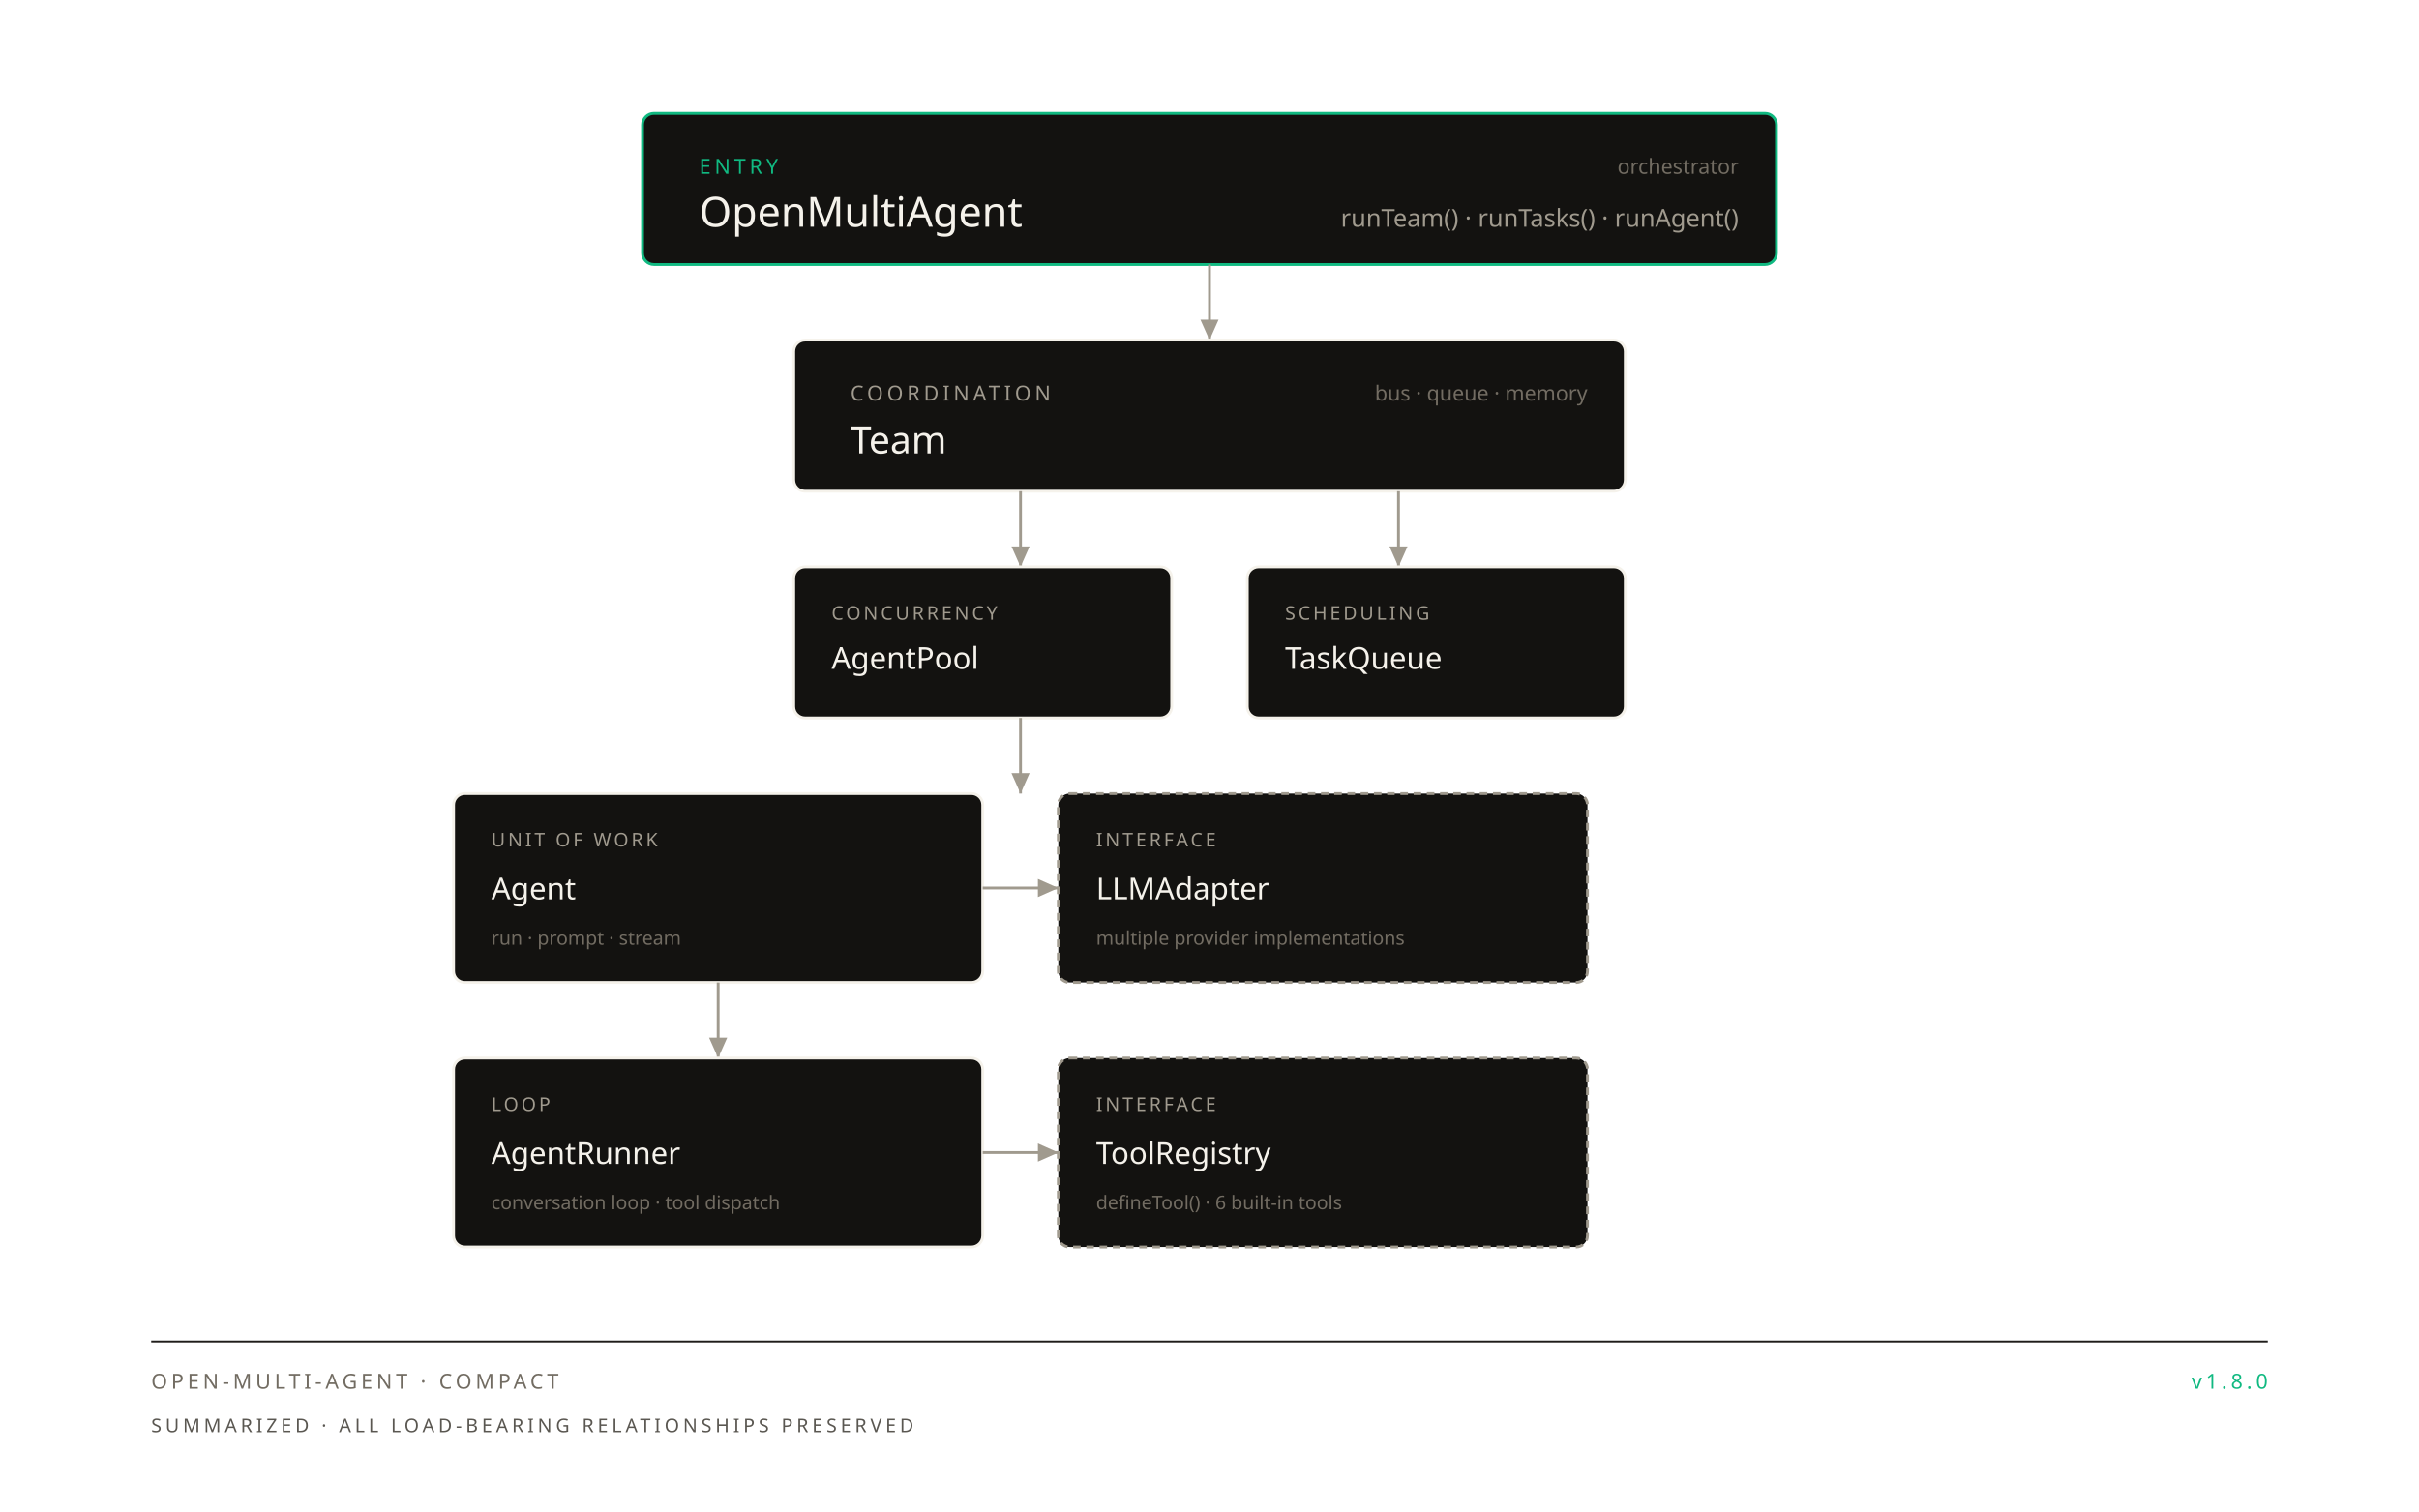
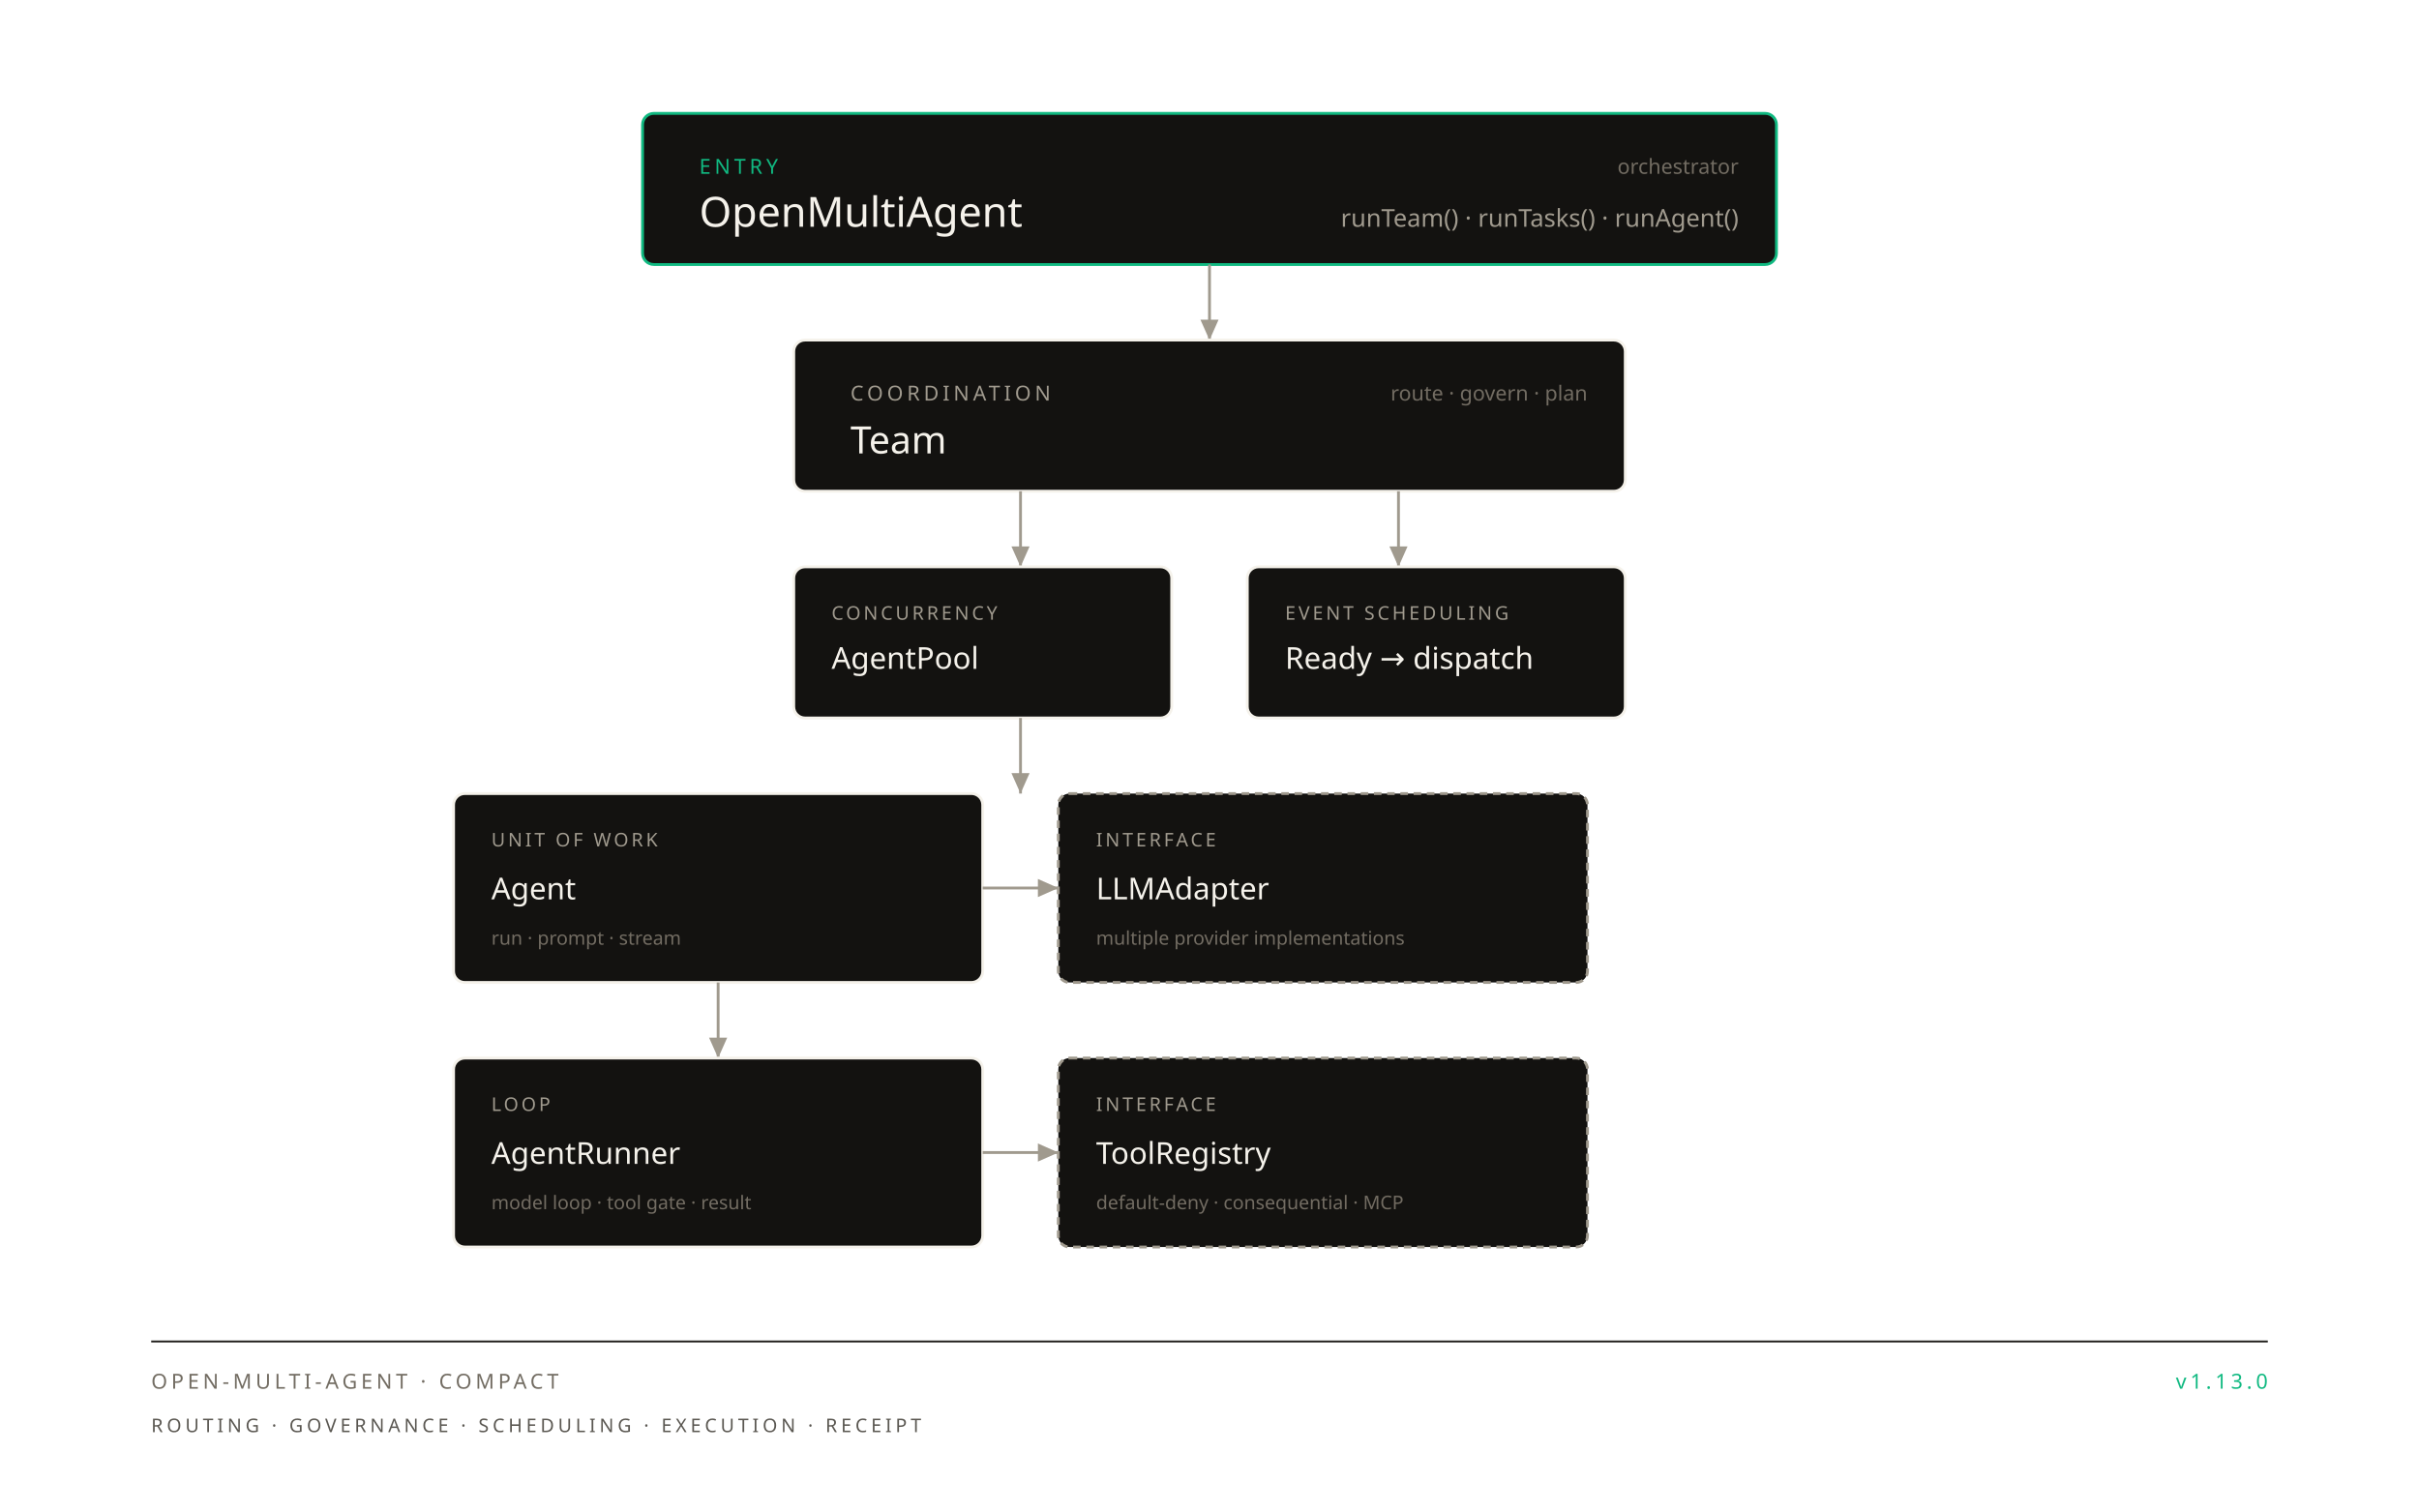
<svg xmlns="http://www.w3.org/2000/svg" viewBox="0 0 1280 800" fill="none">
  <rect width="1280" height="800" fill="url(#grid)" opacity="0.4" />
  <defs>
    <marker id="arrow2" viewBox="0 0 10 10" refX="9" refY="5" markerWidth="8" markerHeight="8" orient="auto">
      <path d="M 0 1 L 9 5 L 0 9 z" fill="#A09A8E" />
    </marker>
  </defs>
  <rect x="340" y="60" width="600" height="80" rx="6" fill="#131210" stroke="#10B981" stroke-width="1.5" />
  <text x="370" y="92" font-family="JetBrains Mono" font-size="11" fill="#10B981" letter-spacing="2">ENTRY</text>
  <text x="370" y="120" font-family="JetBrains Mono" font-size="22" fill="#F5F2EB" font-weight="500">OpenMultiAgent</text>
  <text x="920" y="92" font-family="JetBrains Mono" font-size="11" fill="#726C62" text-anchor="end">orchestrator</text>
  <text x="920" y="120" font-family="JetBrains Mono" font-size="13" fill="#A09A8E" text-anchor="end">runTeam() · runTasks() · runAgent()</text>
  <line x1="640" y1="140" x2="640" y2="180" stroke="#A09A8E" stroke-width="1.5" marker-end="url(#arrow2)" />
  <rect x="420" y="180" width="440" height="80" rx="6" fill="#131210" stroke="#F5F2EB" stroke-width="1.5" />
  <text x="450" y="212" font-family="JetBrains Mono" font-size="11" fill="#A09A8E" letter-spacing="2">COORDINATION</text>
  <text x="450" y="240" font-family="JetBrains Mono" font-size="20" fill="#F5F2EB" font-weight="500">Team</text>
-   <text x="840" y="212" font-family="JetBrains Mono" font-size="11" fill="#726C62" text-anchor="end">bus · queue · memory</text>
+   <text x="840" y="212" font-family="JetBrains Mono" font-size="11" fill="#726C62" text-anchor="end">route · govern · plan</text>
  <line x1="540" y1="260" x2="540" y2="300" stroke="#A09A8E" stroke-width="1.5" marker-end="url(#arrow2)" />
  <line x1="740" y1="260" x2="740" y2="300" stroke="#A09A8E" stroke-width="1.5" marker-end="url(#arrow2)" />
  <rect x="420" y="300" width="200" height="80" rx="6" fill="#131210" stroke="#F5F2EB" stroke-width="1.5" />
  <text x="440" y="328" font-family="JetBrains Mono" font-size="10" fill="#A09A8E" letter-spacing="1.5">CONCURRENCY</text>
  <text x="440" y="354" font-family="JetBrains Mono" font-size="16" fill="#F5F2EB" font-weight="500">AgentPool</text>
  <rect x="660" y="300" width="200" height="80" rx="6" fill="#131210" stroke="#F5F2EB" stroke-width="1.5" />
-   <text x="680" y="328" font-family="JetBrains Mono" font-size="10" fill="#A09A8E" letter-spacing="1.5">SCHEDULING</text>
-   <text x="680" y="354" font-family="JetBrains Mono" font-size="16" fill="#F5F2EB" font-weight="500">TaskQueue</text>
+   <text x="680" y="328" font-family="JetBrains Mono" font-size="10" fill="#A09A8E" letter-spacing="1.5">EVENT SCHEDULING</text>
+   <text x="680" y="354" font-family="JetBrains Mono" font-size="16" fill="#F5F2EB" font-weight="500">Ready → dispatch</text>
  <line x1="540" y1="380" x2="540" y2="420" stroke="#A09A8E" stroke-width="1.5" marker-end="url(#arrow2)" />
  <rect x="240" y="420" width="280" height="100" rx="6" fill="#131210" stroke="#F5F2EB" stroke-width="1.5" />
  <text x="260" y="448" font-family="JetBrains Mono" font-size="10" fill="#A09A8E" letter-spacing="1.5">UNIT OF WORK</text>
  <text x="260" y="476" font-family="JetBrains Mono" font-size="16" fill="#F5F2EB" font-weight="500">Agent</text>
  <text x="260" y="500" font-family="JetBrains Mono" font-size="10" fill="#726C62">run · prompt · stream</text>
  <line x1="520" y1="470" x2="560" y2="470" stroke="#A09A8E" stroke-width="1.5" marker-end="url(#arrow2)" />
  <rect x="560" y="420" width="280" height="100" rx="6" fill="#131210" stroke="#A09A8E" stroke-width="1.5" stroke-dasharray="4 3" />
  <text x="580" y="448" font-family="JetBrains Mono" font-size="10" fill="#A09A8E" letter-spacing="1.5">INTERFACE</text>
  <text x="580" y="476" font-family="JetBrains Mono" font-size="16" fill="#F5F2EB" font-weight="500">LLMAdapter</text>
  <text x="580" y="500" font-family="JetBrains Mono" font-size="10" fill="#726C62">multiple provider implementations</text>
  <line x1="380" y1="520" x2="380" y2="560" stroke="#A09A8E" stroke-width="1.5" marker-end="url(#arrow2)" />
  <rect x="240" y="560" width="280" height="100" rx="6" fill="#131210" stroke="#F5F2EB" stroke-width="1.5" />
  <text x="260" y="588" font-family="JetBrains Mono" font-size="10" fill="#A09A8E" letter-spacing="1.5">LOOP</text>
  <text x="260" y="616" font-family="JetBrains Mono" font-size="16" fill="#F5F2EB" font-weight="500">AgentRunner</text>
-   <text x="260" y="640" font-family="JetBrains Mono" font-size="10" fill="#726C62">conversation loop · tool dispatch</text>
+   <text x="260" y="640" font-family="JetBrains Mono" font-size="10" fill="#726C62">model loop · tool gate · result</text>
  <line x1="520" y1="610" x2="560" y2="610" stroke="#A09A8E" stroke-width="1.5" marker-end="url(#arrow2)" />
  <rect x="560" y="560" width="280" height="100" rx="6" fill="#131210" stroke="#A09A8E" stroke-width="1.5" stroke-dasharray="4 3" />
  <text x="580" y="588" font-family="JetBrains Mono" font-size="10" fill="#A09A8E" letter-spacing="1.5">INTERFACE</text>
  <text x="580" y="616" font-family="JetBrains Mono" font-size="16" fill="#F5F2EB" font-weight="500">ToolRegistry</text>
-   <text x="580" y="640" font-family="JetBrains Mono" font-size="10" fill="#726C62">defineTool() · 6 built-in tools</text>
+   <text x="580" y="640" font-family="JetBrains Mono" font-size="10" fill="#726C62">default-deny · consequential · MCP</text>
  <line x1="80" y1="710" x2="1200" y2="710" stroke="#1F1D1A" stroke-width="1" />
  <text x="80" y="735" font-family="JetBrains Mono" font-size="11" fill="#726C62" letter-spacing="2">OPEN-MULTI-AGENT · COMPACT</text>
-   <text x="1200" y="735" font-family="JetBrains Mono" font-size="11" fill="#10B981" letter-spacing="2" text-anchor="end">v1.8.0</text>
-   <text x="80" y="758" font-family="JetBrains Mono" font-size="10" fill="#5A5751" letter-spacing="2">SUMMARIZED · ALL LOAD-BEARING RELATIONSHIPS PRESERVED</text>
+   <text x="1200" y="735" font-family="JetBrains Mono" font-size="11" fill="#10B981" letter-spacing="2" text-anchor="end">v1.13.0</text>
+   <text x="80" y="758" font-family="JetBrains Mono" font-size="10" fill="#5A5751" letter-spacing="2">ROUTING · GOVERNANCE · SCHEDULING · EXECUTION · RECEIPT</text>
</svg>
